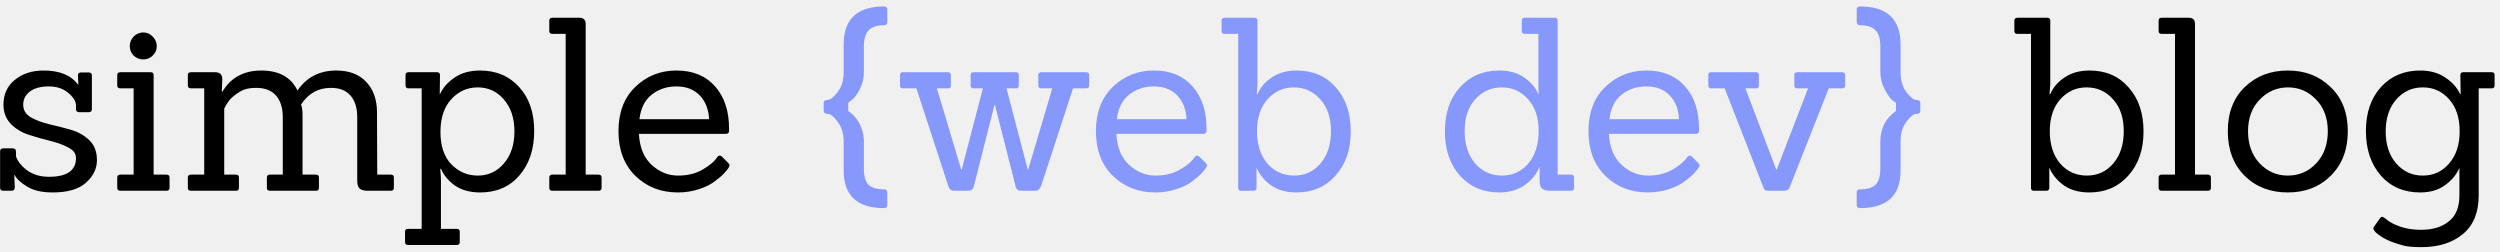
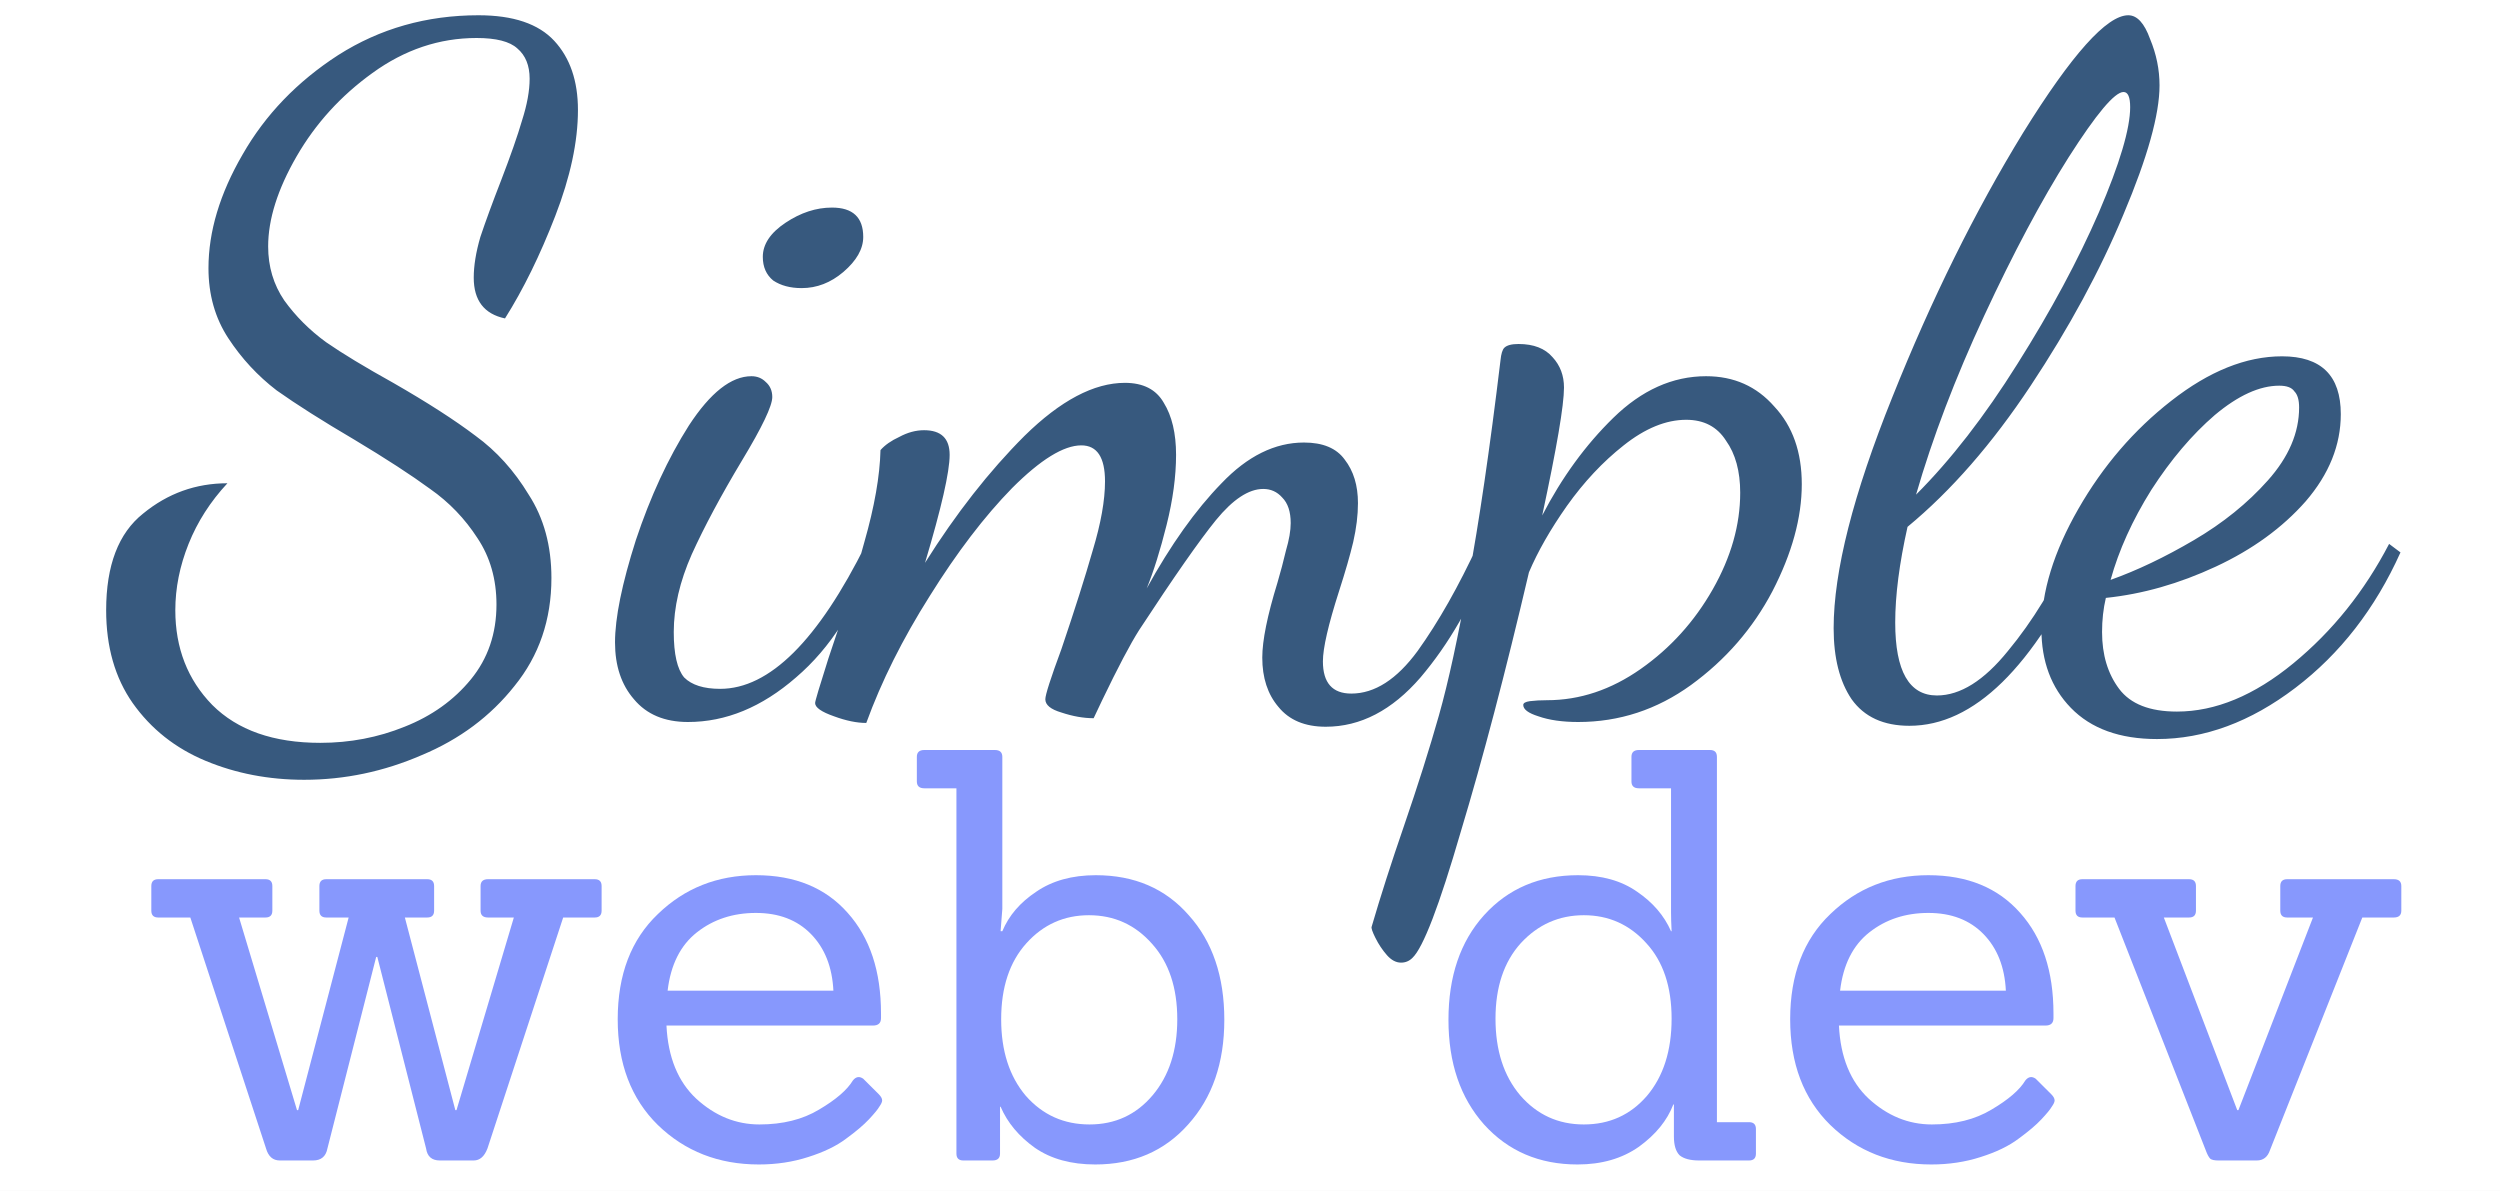
- <svg xmlns="http://www.w3.org/2000/svg" width="249" height="25" viewBox="0 0 249 25" fill="none">
-   <path d="M5.24 19.168C4.168 19.168 3.312 18.968 2.672 18.568C2.032 18.168 1.632 17.792 1.472 17.44H1.424C1.456 18.224 1.472 18.64 1.472 18.688C1.472 18.896 1.36 19 1.136 19H0.32C0.112 19 0.008 18.896 0.008 18.688V15.088C0.008 14.88 0.112 14.776 0.32 14.776H1.256C1.48 14.776 1.592 14.88 1.592 15.088V15.568C1.752 16.048 2.088 16.488 2.6 16.888C3.208 17.368 3.968 17.608 4.88 17.608C6.672 17.608 7.568 16.984 7.568 15.736C7.568 15.304 7.32 14.96 6.824 14.704C6.328 14.432 5.72 14.208 5 14.032C4.296 13.856 3.592 13.656 2.888 13.432C2.184 13.208 1.584 12.848 1.088 12.352C0.592 11.84 0.344 11.2 0.344 10.432C0.344 9.392 0.72 8.568 1.472 7.96C2.224 7.336 3.184 7.024 4.352 7.024C5.936 7.024 7.072 7.488 7.76 8.416H7.808C7.776 7.84 7.76 7.544 7.76 7.528C7.76 7.32 7.864 7.216 8.072 7.216H8.84C9.048 7.216 9.152 7.32 9.152 7.528V10.864C9.152 11.072 9.048 11.176 8.84 11.176H7.904C7.68 11.176 7.568 11.072 7.568 10.864V10.528C7.568 10.096 7.312 9.672 6.8 9.256C6.304 8.824 5.656 8.608 4.856 8.608C4.056 8.608 3.432 8.776 2.984 9.112C2.536 9.448 2.312 9.888 2.312 10.432C2.312 10.96 2.56 11.376 3.056 11.68C3.568 11.968 4.184 12.2 4.904 12.376C5.624 12.536 6.344 12.72 7.064 12.928C7.784 13.136 8.392 13.48 8.888 13.96C9.4 14.44 9.656 15.104 9.656 15.952C9.656 16.8 9.288 17.552 8.552 18.208C7.832 18.848 6.728 19.168 5.24 19.168ZM16.574 19H11.99C11.782 19 11.678 18.904 11.678 18.712V17.68C11.678 17.488 11.782 17.392 11.99 17.392H13.31V8.8H11.99C11.782 8.8 11.678 8.704 11.678 8.512V7.48C11.678 7.288 11.782 7.192 11.99 7.192H15.014C15.206 7.192 15.302 7.288 15.302 7.48V17.392H16.574C16.782 17.392 16.886 17.488 16.886 17.68V18.712C16.886 18.904 16.782 19 16.574 19ZM15.206 3.64C15.478 3.912 15.614 4.232 15.614 4.6C15.614 4.968 15.478 5.28 15.206 5.536C14.95 5.792 14.638 5.92 14.27 5.92C13.902 5.92 13.582 5.792 13.31 5.536C13.054 5.28 12.926 4.968 12.926 4.6C12.926 4.232 13.054 3.912 13.31 3.64C13.582 3.368 13.902 3.232 14.27 3.232C14.638 3.232 14.95 3.368 15.206 3.64ZM38.917 19H36.637C36.269 19 35.997 18.928 35.821 18.784C35.661 18.624 35.581 18.36 35.581 17.992V11.68C35.581 10.752 35.357 10.032 34.909 9.52C34.477 9.008 33.829 8.752 32.965 8.752C31.701 8.752 30.709 9.304 29.989 10.408C30.085 10.696 30.133 11.016 30.133 11.368V17.392H31.477C31.669 17.392 31.765 17.488 31.765 17.68V18.712C31.765 18.904 31.669 19 31.477 19H26.893C26.685 19 26.581 18.904 26.581 18.712V17.68C26.581 17.488 26.685 17.392 26.893 17.392H28.165V11.68C28.165 10.752 27.941 10.032 27.493 9.52C27.045 9.008 26.389 8.752 25.525 8.752C24.869 8.752 24.365 8.856 24.013 9.064C23.677 9.256 23.421 9.432 23.245 9.592C23.069 9.736 22.925 9.88 22.813 10.024C22.621 10.28 22.461 10.544 22.333 10.816V17.392H23.509C23.701 17.392 23.797 17.488 23.797 17.68V18.712C23.797 18.904 23.701 19 23.509 19H19.021C18.813 19 18.709 18.904 18.709 18.712V17.68C18.709 17.488 18.813 17.392 19.021 17.392H20.341V8.8H19.021C18.813 8.8 18.709 8.704 18.709 8.512V7.48C18.709 7.288 18.813 7.192 19.021 7.192H21.373C21.645 7.192 21.837 7.248 21.949 7.36C22.077 7.456 22.141 7.64 22.141 7.912L22.093 9.112H22.165C22.997 7.72 24.285 7.024 26.029 7.024C27.789 7.024 28.989 7.688 29.629 9.016C30.541 7.688 31.829 7.024 33.493 7.024C34.773 7.024 35.765 7.4 36.469 8.152C37.189 8.904 37.549 9.92 37.549 11.2L37.573 17.392H38.917C39.125 17.392 39.229 17.488 39.229 17.68V18.712C39.229 18.904 39.125 19 38.917 19ZM45.478 24.4H40.654C40.446 24.4 40.342 24.304 40.342 24.112V23.08C40.342 22.888 40.446 22.792 40.654 22.792H41.998V8.8H40.702C40.494 8.8 40.39 8.704 40.39 8.512V7.48C40.39 7.288 40.494 7.192 40.702 7.192H43.51C43.718 7.192 43.822 7.288 43.822 7.48L43.798 9.376H43.822C44.126 8.72 44.614 8.168 45.286 7.72C45.974 7.256 46.814 7.024 47.806 7.024C49.422 7.024 50.726 7.576 51.718 8.68C52.71 9.768 53.206 11.224 53.206 13.048C53.206 14.856 52.718 16.328 51.742 17.464C50.766 18.6 49.462 19.168 47.83 19.168C46.838 19.168 46.006 18.944 45.334 18.496C44.678 18.032 44.206 17.472 43.918 16.816H43.846C43.894 17.328 43.918 17.696 43.918 17.92V22.792H45.478C45.686 22.792 45.79 22.888 45.79 23.08V24.112C45.79 24.304 45.686 24.4 45.478 24.4ZM43.87 13.144C43.87 14.536 44.23 15.608 44.95 16.36C45.686 17.112 46.566 17.488 47.59 17.488C48.63 17.488 49.494 17.088 50.182 16.288C50.886 15.472 51.238 14.408 51.238 13.096C51.238 11.768 50.886 10.704 50.182 9.904C49.494 9.104 48.63 8.704 47.59 8.704C46.55 8.704 45.67 9.096 44.95 9.88C44.23 10.664 43.87 11.752 43.87 13.144ZM59.605 19H55.021C54.813 19 54.709 18.904 54.709 18.712V17.68C54.709 17.488 54.813 17.392 55.021 17.392H56.341V3.376H55.021C54.813 3.376 54.709 3.28 54.709 3.088V2.056C54.709 1.864 54.813 1.768 55.021 1.768H57.685C58.117 1.768 58.333 1.968 58.333 2.368V17.392H59.605C59.813 17.392 59.917 17.488 59.917 17.68V18.712C59.917 18.904 59.813 19 59.605 19ZM72.279 13.336H63.639C63.703 14.664 64.12 15.688 64.888 16.408C65.671 17.128 66.552 17.488 67.528 17.488C68.504 17.488 69.335 17.28 70.023 16.864C70.728 16.448 71.2 16.04 71.439 15.64C71.567 15.48 71.712 15.456 71.871 15.568L72.519 16.216C72.615 16.312 72.663 16.4 72.663 16.48C72.663 16.544 72.624 16.632 72.543 16.744C72.48 16.856 72.335 17.032 72.112 17.272C71.888 17.512 71.567 17.784 71.151 18.088C70.751 18.392 70.224 18.648 69.567 18.856C68.927 19.064 68.24 19.168 67.504 19.168C65.823 19.168 64.415 18.616 63.279 17.512C62.16 16.408 61.599 14.928 61.599 13.072C61.599 11.2 62.16 9.728 63.279 8.656C64.4 7.568 65.767 7.024 67.383 7.024C69.016 7.024 70.296 7.552 71.224 8.608C72.151 9.648 72.615 11.056 72.615 12.832C72.615 12.896 72.615 12.96 72.615 13.024C72.615 13.232 72.504 13.336 72.279 13.336ZM70.624 11.872C70.576 10.88 70.263 10.088 69.688 9.496C69.112 8.904 68.344 8.608 67.383 8.608C66.424 8.608 65.6 8.88 64.912 9.424C64.224 9.968 63.816 10.784 63.688 11.872H70.624ZM203.799 19H202.575C202.383 19 202.287 18.904 202.287 18.712V3.376H200.943C200.735 3.376 200.631 3.28 200.631 3.088V2.056C200.631 1.864 200.735 1.768 200.943 1.768H203.895C204.103 1.768 204.207 1.864 204.207 2.056V8.44L204.135 9.376H204.207C204.479 8.72 204.951 8.168 205.623 7.72C206.295 7.256 207.127 7.024 208.119 7.024C209.735 7.024 211.031 7.584 212.007 8.704C212.999 9.808 213.495 11.272 213.495 13.096C213.495 14.904 212.991 16.368 211.983 17.488C210.991 18.608 209.695 19.168 208.095 19.168C207.087 19.168 206.247 18.936 205.575 18.472C204.903 17.992 204.423 17.416 204.135 16.744H204.111V18.712C204.111 18.904 204.007 19 203.799 19ZM204.159 13.072C204.159 14.4 204.503 15.472 205.191 16.288C205.895 17.088 206.783 17.488 207.855 17.488C208.927 17.488 209.807 17.08 210.495 16.264C211.183 15.448 211.527 14.384 211.527 13.072C211.527 11.744 211.175 10.688 210.471 9.904C209.767 9.104 208.887 8.704 207.831 8.704C206.791 8.704 205.919 9.096 205.215 9.88C204.511 10.664 204.159 11.728 204.159 13.072ZM219.894 19H215.31C215.102 19 214.998 18.904 214.998 18.712V17.68C214.998 17.488 215.102 17.392 215.31 17.392H216.63V3.376H215.31C215.102 3.376 214.998 3.28 214.998 3.088V2.056C214.998 1.864 215.102 1.768 215.31 1.768H217.974C218.406 1.768 218.622 1.968 218.622 2.368V17.392H219.894C220.102 17.392 220.206 17.488 220.206 17.68V18.712C220.206 18.904 220.102 19 219.894 19ZM232.161 17.488C231.041 18.608 229.609 19.168 227.865 19.168C226.121 19.168 224.689 18.616 223.569 17.512C222.449 16.392 221.889 14.912 221.889 13.072C221.889 11.216 222.457 9.744 223.593 8.656C224.729 7.568 226.153 7.024 227.865 7.024C229.593 7.024 231.017 7.576 232.137 8.68C233.273 9.768 233.841 11.232 233.841 13.072C233.841 14.896 233.281 16.368 232.161 17.488ZM223.905 13.072C223.905 14.384 224.289 15.448 225.057 16.264C225.825 17.08 226.761 17.488 227.865 17.488C228.985 17.488 229.929 17.08 230.697 16.264C231.465 15.448 231.849 14.384 231.849 13.072C231.849 11.76 231.457 10.704 230.673 9.904C229.905 9.104 228.977 8.704 227.889 8.704C226.801 8.704 225.865 9.104 225.081 9.904C224.297 10.704 223.905 11.76 223.905 13.072ZM241.166 24.616C240.366 24.616 239.758 24.56 239.342 24.448C238.942 24.336 238.614 24.232 238.358 24.136C238.118 24.056 237.91 23.968 237.734 23.872C237.558 23.792 237.39 23.704 237.23 23.608C236.526 23.144 236.262 22.808 236.438 22.6L237.062 21.712C237.158 21.568 237.294 21.56 237.47 21.688C237.486 21.688 237.534 21.72 237.614 21.784C237.71 21.864 237.798 21.936 237.878 22C237.974 22.064 238.094 22.136 238.238 22.216C238.398 22.312 238.574 22.392 238.766 22.456C238.958 22.536 239.166 22.608 239.39 22.672C239.918 22.816 240.502 22.888 241.142 22.888C242.294 22.888 243.214 22.608 243.902 22.048C244.606 21.504 244.958 20.64 244.958 19.456V16.72C244.67 17.392 244.19 17.968 243.518 18.448C242.862 18.928 242.038 19.168 241.046 19.168C239.414 19.168 238.102 18.6 237.11 17.464C236.134 16.328 235.646 14.856 235.646 13.048C235.646 11.24 236.142 9.784 237.134 8.68C238.142 7.576 239.446 7.024 241.046 7.024C242.038 7.024 242.87 7.256 243.542 7.72C244.23 8.168 244.726 8.72 245.03 9.376H245.078L245.054 7.48C245.054 7.288 245.15 7.192 245.342 7.192H248.174C248.366 7.192 248.462 7.288 248.462 7.48V8.512C248.462 8.704 248.366 8.8 248.174 8.8H246.878V19.456C246.878 21.168 246.35 22.456 245.294 23.32C244.254 24.184 242.878 24.616 241.166 24.616ZM237.614 13.096C237.614 14.408 237.966 15.472 238.67 16.288C239.374 17.088 240.254 17.488 241.31 17.488C242.366 17.488 243.238 17.088 243.926 16.288C244.63 15.488 244.982 14.416 244.982 13.072C244.982 11.728 244.63 10.664 243.926 9.88C243.238 9.096 242.366 8.704 241.31 8.704C240.254 8.704 239.374 9.104 238.67 9.904C237.966 10.704 237.614 11.768 237.614 13.096Z" fill="black" />
-   <path d="M88.373 19.168V20.416C88.373 20.624 88.269 20.728 88.061 20.728C85.373 20.728 84.029 19.48 84.029 16.984V14.104C84.029 13.304 83.829 12.648 83.429 12.136C83.045 11.608 82.717 11.344 82.445 11.344C82.173 11.344 82.037 11.232 82.037 11.008V10.264C82.037 10.056 82.173 9.952 82.445 9.952C82.717 9.936 83.045 9.672 83.429 9.16C83.829 8.648 84.029 7.984 84.029 7.168V4.432C84.029 1.904 85.373 0.64 88.061 0.64C88.269 0.64 88.373 0.744 88.373 0.952V2.2C88.373 2.408 88.269 2.512 88.061 2.512C87.357 2.512 86.845 2.68 86.525 3.016C86.205 3.336 86.045 3.864 86.045 4.6V7.144C86.045 7.784 85.909 8.36 85.637 8.872C85.381 9.384 85.125 9.736 84.869 9.928L84.485 10.24V11.056C85.157 11.504 85.621 12.152 85.877 13C85.989 13.352 86.045 13.728 86.045 14.128V16.816C86.045 17.552 86.197 18.08 86.501 18.4C86.821 18.704 87.341 18.856 88.061 18.856C88.269 18.856 88.373 18.96 88.373 19.168ZM103.129 19H101.713C101.377 19 101.185 18.832 101.137 18.496L99.097 10.456H99.049L97.009 18.496C96.945 18.832 96.745 19 96.409 19H95.017C94.729 19 94.537 18.832 94.441 18.496L91.273 8.8H89.929C89.737 8.8 89.641 8.704 89.641 8.512V7.48C89.641 7.288 89.737 7.192 89.929 7.192H94.417C94.609 7.192 94.705 7.288 94.705 7.48V8.512C94.705 8.704 94.609 8.8 94.417 8.8H93.313L95.737 16.888H95.785L97.897 8.8H96.961C96.769 8.8 96.673 8.704 96.673 8.512V7.48C96.673 7.288 96.769 7.192 96.961 7.192H101.185C101.377 7.192 101.473 7.288 101.473 7.48V8.512C101.473 8.704 101.377 8.8 101.185 8.8H100.249L102.361 16.888H102.409L104.809 8.8H103.729C103.521 8.8 103.417 8.704 103.417 8.512V7.48C103.417 7.288 103.521 7.192 103.729 7.192H108.193C108.385 7.192 108.481 7.288 108.481 7.48V8.512C108.481 8.704 108.385 8.8 108.193 8.8H106.873L103.705 18.496C103.577 18.832 103.385 19 103.129 19ZM119.834 13.336H111.194C111.258 14.664 111.674 15.688 112.442 16.408C113.226 17.128 114.106 17.488 115.082 17.488C116.058 17.488 116.89 17.28 117.578 16.864C118.282 16.448 118.754 16.04 118.994 15.64C119.122 15.48 119.266 15.456 119.426 15.568L120.074 16.216C120.17 16.312 120.218 16.4 120.218 16.48C120.218 16.544 120.178 16.632 120.098 16.744C120.034 16.856 119.89 17.032 119.666 17.272C119.442 17.512 119.122 17.784 118.706 18.088C118.306 18.392 117.778 18.648 117.122 18.856C116.482 19.064 115.794 19.168 115.058 19.168C113.378 19.168 111.97 18.616 110.834 17.512C109.714 16.408 109.154 14.928 109.154 13.072C109.154 11.2 109.714 9.728 110.834 8.656C111.954 7.568 113.322 7.024 114.938 7.024C116.57 7.024 117.85 7.552 118.778 8.608C119.706 9.648 120.17 11.056 120.17 12.832C120.17 12.896 120.17 12.96 120.17 13.024C120.17 13.232 120.058 13.336 119.834 13.336ZM118.178 11.872C118.13 10.88 117.818 10.088 117.242 9.496C116.666 8.904 115.898 8.608 114.938 8.608C113.978 8.608 113.154 8.88 112.466 9.424C111.778 9.968 111.37 10.784 111.242 11.872H118.178ZM124.838 19H123.614C123.422 19 123.326 18.904 123.326 18.712V3.376H121.982C121.774 3.376 121.67 3.28 121.67 3.088V2.056C121.67 1.864 121.774 1.768 121.982 1.768H124.934C125.142 1.768 125.246 1.864 125.246 2.056V8.44L125.174 9.376H125.246C125.518 8.72 125.99 8.168 126.662 7.72C127.334 7.256 128.166 7.024 129.158 7.024C130.774 7.024 132.07 7.584 133.046 8.704C134.038 9.808 134.534 11.272 134.534 13.096C134.534 14.904 134.03 16.368 133.022 17.488C132.03 18.608 130.734 19.168 129.134 19.168C128.126 19.168 127.286 18.936 126.614 18.472C125.942 17.992 125.462 17.416 125.174 16.744H125.15V18.712C125.15 18.904 125.046 19 124.838 19ZM125.198 13.072C125.198 14.4 125.542 15.472 126.23 16.288C126.934 17.088 127.822 17.488 128.894 17.488C129.966 17.488 130.846 17.08 131.534 16.264C132.222 15.448 132.566 14.384 132.566 13.072C132.566 11.744 132.214 10.688 131.51 9.904C130.806 9.104 129.926 8.704 128.87 8.704C127.83 8.704 126.958 9.096 126.254 9.88C125.55 10.664 125.198 11.728 125.198 13.072ZM156.488 19H154.4C154.032 19 153.76 18.928 153.584 18.784C153.424 18.624 153.344 18.36 153.344 17.992V16.648H153.32C153.064 17.32 152.584 17.912 151.88 18.424C151.176 18.92 150.32 19.168 149.312 19.168C147.712 19.168 146.408 18.608 145.4 17.488C144.408 16.368 143.912 14.904 143.912 13.096C143.912 11.272 144.408 9.808 145.4 8.704C146.408 7.584 147.72 7.024 149.336 7.024C150.328 7.024 151.152 7.256 151.808 7.72C152.464 8.168 152.936 8.72 153.224 9.376H153.248C153.232 9.056 153.224 8.792 153.224 8.584V3.376H151.88C151.672 3.376 151.568 3.28 151.568 3.088V2.056C151.568 1.864 151.672 1.768 151.88 1.768H154.856C155.048 1.768 155.144 1.864 155.144 2.056V17.392H156.488C156.68 17.392 156.776 17.488 156.776 17.68V18.712C156.776 18.904 156.68 19 156.488 19ZM145.88 13.048C145.88 14.376 146.224 15.448 146.912 16.264C147.616 17.08 148.504 17.488 149.576 17.488C150.648 17.488 151.528 17.088 152.216 16.288C152.904 15.472 153.248 14.392 153.248 13.048C153.248 11.704 152.896 10.648 152.192 9.88C151.488 9.096 150.616 8.704 149.576 8.704C148.536 8.704 147.656 9.096 146.936 9.88C146.232 10.664 145.88 11.72 145.88 13.048ZM168.889 13.336H160.249C160.313 14.664 160.729 15.688 161.497 16.408C162.281 17.128 163.161 17.488 164.137 17.488C165.113 17.488 165.945 17.28 166.633 16.864C167.337 16.448 167.809 16.04 168.049 15.64C168.177 15.48 168.321 15.456 168.481 15.568L169.129 16.216C169.225 16.312 169.273 16.4 169.273 16.48C169.273 16.544 169.233 16.632 169.153 16.744C169.089 16.856 168.945 17.032 168.721 17.272C168.497 17.512 168.177 17.784 167.761 18.088C167.361 18.392 166.833 18.648 166.177 18.856C165.537 19.064 164.849 19.168 164.113 19.168C162.433 19.168 161.025 18.616 159.889 17.512C158.769 16.408 158.209 14.928 158.209 13.072C158.209 11.2 158.769 9.728 159.889 8.656C161.009 7.568 162.377 7.024 163.993 7.024C165.625 7.024 166.905 7.552 167.833 8.608C168.761 9.648 169.225 11.056 169.225 12.832C169.225 12.896 169.225 12.96 169.225 13.024C169.225 13.232 169.113 13.336 168.889 13.336ZM167.233 11.872C167.185 10.88 166.873 10.088 166.297 9.496C165.721 8.904 164.953 8.608 163.993 8.608C163.033 8.608 162.209 8.88 161.521 9.424C160.833 9.968 160.425 10.784 160.297 11.872H167.233ZM177.73 19H176.122C175.962 19 175.85 18.976 175.786 18.928C175.722 18.864 175.658 18.744 175.594 18.568L171.778 8.8H170.434C170.242 8.8 170.146 8.704 170.146 8.512V7.48C170.146 7.288 170.242 7.192 170.434 7.192H174.898C175.09 7.192 175.186 7.288 175.186 7.48V8.512C175.186 8.704 175.09 8.8 174.898 8.8H173.842L176.914 16.888H176.962L180.082 8.8H179.002C178.81 8.8 178.714 8.704 178.714 8.512V7.48C178.714 7.288 178.81 7.192 179.002 7.192H183.466C183.674 7.192 183.778 7.288 183.778 7.48V8.512C183.778 8.704 183.674 8.8 183.466 8.8H182.146L178.282 18.568C178.186 18.856 178.002 19 177.73 19ZM187.28 14.128C187.28 12.8 187.8 11.776 188.84 11.056V10.24C188.728 10.176 188.584 10.072 188.408 9.928C188.232 9.768 188 9.424 187.712 8.896C187.424 8.368 187.28 7.784 187.28 7.144V4.6C187.28 3.864 187.12 3.336 186.8 3.016C186.48 2.68 185.968 2.512 185.264 2.512C185.04 2.512 184.928 2.408 184.928 2.2V0.952C184.928 0.744 185.04 0.64 185.264 0.64C187.952 0.64 189.296 1.904 189.296 4.432V7.168C189.296 7.984 189.488 8.648 189.872 9.16C190.256 9.672 190.584 9.936 190.856 9.952C191.128 9.952 191.264 10.056 191.264 10.264V11.008C191.264 11.232 191.128 11.344 190.856 11.344C190.6 11.344 190.272 11.608 189.872 12.136C189.488 12.648 189.296 13.304 189.296 14.104V16.984C189.296 19.48 187.952 20.728 185.264 20.728C185.04 20.728 184.928 20.624 184.928 20.416V19.168C184.928 18.96 185.04 18.856 185.264 18.856C185.968 18.856 186.48 18.704 186.8 18.4C187.12 18.08 187.28 17.552 187.28 16.816V14.128Z" fill="#8798FD" />
+ <svg xmlns="http://www.w3.org/2000/svg" width="380" height="181" viewBox="0 0 380 181" fill="none">
+   <g clip-path="url(#clip0)">
+     <rect width="380" height="181" fill="white" />
+     <path d="M46.232 118.528C40.856 118.528 35.864 117.568 31.256 115.648C26.648 113.728 22.952 110.8 20.168 106.864C17.48 103.024 16.136 98.32 16.136 92.752C16.136 85.936 18.008 81.04 21.752 78.064C25.496 74.992 29.768 73.456 34.568 73.456C31.976 76.24 30.008 79.312 28.664 82.672C27.32 86.032 26.648 89.392 26.648 92.752C26.648 98.512 28.52 103.312 32.264 107.152C36.104 110.992 41.576 112.912 48.68 112.912C53.192 112.912 57.464 112.096 61.496 110.464C65.624 108.832 68.984 106.432 71.576 103.264C74.168 100.096 75.464 96.304 75.464 91.888C75.464 88.048 74.504 84.688 72.584 81.808C70.664 78.832 68.264 76.336 65.384 74.32C62.504 72.208 58.664 69.712 53.864 66.832C48.968 63.952 45.032 61.456 42.056 59.344C39.176 57.136 36.728 54.496 34.712 51.424C32.696 48.352 31.688 44.8 31.688 40.768C31.688 35.2 33.416 29.44 36.872 23.488C40.328 17.44 45.176 12.4 51.416 8.368C57.752 4.336 64.856 2.32 72.728 2.32C78.008 2.32 81.848 3.616 84.248 6.208C86.648 8.8 87.848 12.304 87.848 16.72C87.848 21.52 86.696 26.896 84.392 32.848C82.088 38.8 79.544 43.984 76.76 48.4C73.592 47.728 72.008 45.664 72.008 42.208C72.008 40.384 72.344 38.32 73.016 36.016C73.784 33.712 74.84 30.832 76.184 27.376C77.624 23.632 78.68 20.608 79.352 18.304C80.12 15.904 80.504 13.792 80.504 11.968C80.504 9.952 79.88 8.416 78.632 7.36C77.48 6.304 75.416 5.776 72.44 5.776C66.776 5.776 61.496 7.552 56.6 11.104C51.8 14.56 47.96 18.784 45.08 23.776C42.2 28.768 40.76 33.328 40.76 37.456C40.76 40.528 41.576 43.264 43.208 45.664C44.936 48.064 47.048 50.176 49.544 52C52.04 53.728 55.448 55.792 59.768 58.192C64.952 61.168 69.128 63.856 72.296 66.256C75.464 68.56 78.152 71.536 80.36 75.184C82.664 78.736 83.816 82.96 83.816 87.856C83.816 94.192 81.944 99.664 78.2 104.272C74.552 108.88 69.848 112.384 64.088 114.784C58.328 117.28 52.376 118.528 46.232 118.528ZM121.851 43.792C120.123 43.792 118.683 43.408 117.531 42.64C116.475 41.776 115.947 40.576 115.947 39.04C115.947 37.12 117.099 35.392 119.403 33.856C121.707 32.32 124.059 31.552 126.459 31.552C129.627 31.552 131.211 33.04 131.211 36.016C131.211 37.84 130.203 39.616 128.187 41.344C126.267 42.976 124.155 43.792 121.851 43.792ZM104.571 109.744C101.019 109.744 98.283 108.592 96.363 106.288C94.443 104.08 93.483 101.2 93.483 97.648C93.483 93.904 94.539 88.72 96.651 82.096C98.859 75.472 101.547 69.664 104.715 64.672C107.979 59.68 111.147 57.184 114.219 57.184C115.083 57.184 115.803 57.472 116.379 58.048C117.051 58.624 117.387 59.392 117.387 60.352C117.387 61.696 115.851 64.912 112.779 70C109.611 75.28 107.067 80.032 105.147 84.256C103.323 88.384 102.411 92.32 102.411 96.064C102.411 99.424 102.939 101.728 103.995 102.976C105.147 104.128 106.971 104.704 109.467 104.704C116.955 104.704 124.347 97.36 131.643 82.672L132.939 84.112C130.251 92.176 126.267 98.464 120.987 102.976C115.803 107.488 110.331 109.744 104.571 109.744ZM201.514 110.464C198.346 110.464 195.946 109.456 194.314 107.44C192.682 105.52 191.866 103.024 191.866 99.952C191.866 97.36 192.634 93.568 194.17 88.576C194.65 86.944 195.082 85.312 195.466 83.68C195.946 82.048 196.186 80.656 196.186 79.504C196.186 77.776 195.754 76.48 194.89 75.616C194.122 74.752 193.162 74.32 192.01 74.32C189.802 74.32 187.402 75.904 184.81 79.072C182.314 82.144 178.426 87.712 173.146 95.776C171.802 97.888 169.93 101.44 167.53 106.432L166.234 109.168C164.698 109.168 163.066 108.88 161.338 108.304C159.706 107.824 158.89 107.152 158.89 106.288C158.89 105.616 159.706 103.072 161.338 98.656C163.354 92.704 164.938 87.712 166.09 83.68C167.338 79.552 167.962 76.048 167.962 73.168C167.962 69.52 166.762 67.696 164.362 67.696C161.674 67.696 158.17 69.856 153.85 74.176C149.626 78.496 145.45 83.968 141.322 90.592C137.194 97.12 133.978 103.552 131.674 109.888C130.234 109.888 128.601 109.552 126.777 108.88C124.857 108.208 123.897 107.536 123.897 106.864C123.897 106.576 124.569 104.32 125.913 100.096C128.121 93.664 129.946 87.76 131.386 82.384C132.922 77.008 133.738 72.352 133.834 68.416C134.506 67.648 135.466 66.976 136.714 66.4C137.962 65.728 139.21 65.392 140.458 65.392C143.05 65.392 144.346 66.64 144.346 69.136C144.346 71.728 143.098 77.2 140.602 85.552C145.306 78.064 150.346 71.632 155.722 66.256C161.194 60.88 166.282 58.192 170.986 58.192C173.77 58.192 175.738 59.2 176.89 61.216C178.138 63.232 178.762 65.872 178.762 69.136C178.762 72.4 178.282 75.952 177.322 79.792C176.362 83.632 175.354 86.848 174.298 89.44C177.946 82.816 181.738 77.488 185.674 73.456C189.61 69.328 193.786 67.264 198.202 67.264C201.082 67.264 203.146 68.128 204.394 69.856C205.738 71.584 206.41 73.792 206.41 76.48C206.41 78.304 206.17 80.272 205.69 82.384C205.21 84.4 204.49 86.896 203.53 89.872C201.898 94.96 201.082 98.512 201.082 100.528C201.082 103.792 202.522 105.424 205.402 105.424C208.954 105.424 212.314 103.264 215.482 98.944C218.65 94.528 221.722 89.104 224.698 82.672L226.426 84.688C223.738 91.792 220.234 97.888 215.914 102.976C211.594 107.968 206.794 110.464 201.514 110.464ZM212.959 146.32C212.191 146.32 211.471 145.936 210.799 145.168C210.127 144.4 209.551 143.536 209.071 142.576C208.591 141.616 208.399 141.04 208.495 140.848C209.839 136.24 211.471 131.152 213.391 125.584C215.503 119.44 217.279 113.824 218.719 108.736C220.159 103.648 221.647 96.784 223.183 88.144C224.815 79.408 226.447 68.272 228.079 54.736C228.175 53.776 228.367 53.152 228.655 52.864C229.039 52.48 229.759 52.288 230.815 52.288C233.119 52.288 234.847 52.96 235.999 54.304C237.151 55.552 237.727 57.088 237.727 58.912C237.727 61.6 236.623 68.08 234.415 78.352C237.391 72.592 240.991 67.648 245.215 63.52C249.535 59.296 254.239 57.184 259.327 57.184C263.551 57.184 267.007 58.72 269.695 61.792C272.479 64.768 273.871 68.704 273.871 73.6C273.871 78.688 272.383 84.112 269.407 89.872C266.431 95.536 262.303 100.288 257.023 104.128C251.839 107.872 246.127 109.744 239.887 109.744C237.487 109.744 235.471 109.456 233.839 108.88C232.303 108.4 231.535 107.824 231.535 107.152C231.535 106.864 231.871 106.672 232.543 106.576C233.311 106.48 234.175 106.432 235.135 106.432C240.127 106.432 244.879 104.848 249.391 101.68C253.903 98.512 257.551 94.48 260.335 89.584C263.119 84.688 264.511 79.792 264.511 74.896C264.511 71.632 263.791 68.992 262.351 66.976C261.007 64.864 258.991 63.808 256.303 63.808C253.231 63.808 250.063 65.104 246.799 67.696C243.631 70.192 240.751 73.264 238.159 76.912C235.663 80.464 233.743 83.824 232.399 86.992C228.847 102.16 225.391 115.312 222.031 126.448C218.767 137.68 216.319 144.064 214.687 145.6C214.207 146.08 213.631 146.32 212.959 146.32ZM290.233 110.32C286.297 110.32 283.369 108.976 281.449 106.288C279.625 103.6 278.713 100 278.713 95.488C278.713 86.848 281.689 75.136 287.641 60.352C293.593 45.472 300.217 32.08 307.513 20.176C314.905 8.272 320.233 2.32 323.497 2.32C324.841 2.32 325.945 3.52 326.809 5.92C327.769 8.224 328.249 10.576 328.249 12.976C328.249 17.392 326.425 23.92 322.777 32.56C319.225 41.104 314.521 49.792 308.665 58.624C302.809 67.456 296.569 74.608 289.945 80.08C288.697 85.648 288.073 90.496 288.073 94.624C288.073 102.016 290.185 105.712 294.409 105.712C297.961 105.712 301.561 103.456 305.209 98.944C308.953 94.432 312.265 89.008 315.145 82.672L317.305 83.824C309.049 101.488 300.025 110.32 290.233 110.32ZM291.241 75.184C296.521 69.904 301.657 63.28 306.649 55.312C311.737 47.248 315.865 39.568 319.033 32.272C322.201 24.88 323.785 19.552 323.785 16.288C323.785 14.752 323.449 13.984 322.777 13.984C321.433 13.984 318.649 17.296 314.425 23.92C310.297 30.448 306.025 38.464 301.609 47.968C297.193 57.472 293.737 66.544 291.241 75.184ZM327.865 112.336C322.201 112.336 317.833 110.752 314.761 107.584C311.785 104.512 310.296 100.528 310.296 95.632C310.296 89.968 312.168 83.872 315.913 77.344C319.657 70.816 324.361 65.344 330.025 60.928C335.785 56.416 341.401 54.16 346.873 54.16C352.825 54.16 355.801 57.088 355.801 62.944C355.801 67.648 354.025 72.064 350.473 76.192C346.921 80.224 342.361 83.536 336.793 86.128C331.225 88.72 325.657 90.304 320.089 90.88C319.705 92.512 319.513 94.24 319.513 96.064C319.513 99.52 320.377 102.4 322.105 104.704C323.833 107.008 326.761 108.16 330.889 108.16C336.745 108.16 342.649 105.712 348.601 100.816C354.553 95.92 359.401 89.872 363.145 82.672L364.873 83.968C361.033 92.512 355.705 99.376 348.889 104.56C342.073 109.744 335.065 112.336 327.865 112.336ZM320.809 88.144C324.841 86.704 329.065 84.688 333.48 82.096C337.897 79.504 341.641 76.48 344.713 73.024C347.881 69.472 349.465 65.776 349.465 61.936C349.465 60.784 349.225 59.968 348.745 59.488C348.361 58.912 347.593 58.624 346.441 58.624C343.465 58.624 340.201 60.112 336.649 63.088C333.193 66.064 329.977 69.856 327.001 74.464C324.121 79.072 322.057 83.632 320.809 88.144Z" fill="#37597E" />
+     <path d="M72.002 176.392H66.857C65.637 176.392 64.939 175.783 64.765 174.567L57.353 145.457H57.179L49.768 174.567C49.535 175.783 48.809 176.392 47.588 176.392H42.531C41.485 176.392 40.787 175.783 40.438 174.567L28.929 139.461H24.046C23.349 139.461 23 139.113 23 138.418V134.681C23 133.986 23.349 133.639 24.046 133.639H40.351C41.049 133.639 41.397 133.986 41.397 134.681V138.418C41.397 139.113 41.049 139.461 40.351 139.461H36.34L45.147 168.745H45.321L52.994 139.461H49.593C48.896 139.461 48.547 139.113 48.547 138.418V134.681C48.547 133.986 48.896 133.639 49.593 133.639H64.939C65.637 133.639 65.985 133.986 65.985 134.681V138.418C65.985 139.113 65.637 139.461 64.939 139.461H61.539L69.212 168.745H69.386L78.105 139.461H74.181C73.426 139.461 73.048 139.113 73.048 138.418V134.681C73.048 133.986 73.426 133.639 74.181 133.639H90.399C91.097 133.639 91.445 133.986 91.445 134.681V138.418C91.445 139.113 91.097 139.461 90.399 139.461H85.603L74.094 174.567C73.629 175.783 72.932 176.392 72.002 176.392Z" fill="#8798FD" />
+     <path d="M132.692 155.884H101.303C101.536 160.692 103.047 164.4 105.837 167.007C108.686 169.614 111.883 170.917 115.428 170.917C118.974 170.917 121.997 170.164 124.496 168.658C127.054 167.152 128.769 165.674 129.641 164.226C130.106 163.647 130.629 163.56 131.21 163.966L133.564 166.312C133.913 166.659 134.087 166.978 134.087 167.268C134.087 167.499 133.942 167.818 133.652 168.223C133.419 168.629 132.896 169.266 132.082 170.135C131.268 171.004 130.106 171.989 128.594 173.09C127.141 174.19 125.223 175.117 122.84 175.87C120.515 176.623 118.015 177 115.341 177C109.238 177 104.123 175.001 99.996 171.004C95.927 167.007 93.892 161.648 93.892 154.928C93.892 148.15 95.927 142.821 99.996 138.939C104.065 135 109.034 133.03 114.905 133.03C120.834 133.03 125.485 134.942 128.856 138.766C132.227 142.531 133.913 147.629 133.913 154.059C133.913 154.291 133.913 154.523 133.913 154.754C133.913 155.508 133.506 155.884 132.692 155.884ZM126.676 150.583C126.502 146.992 125.368 144.124 123.276 141.981C121.183 139.837 118.393 138.766 114.905 138.766C111.418 138.766 108.424 139.75 105.925 141.72C103.425 143.69 101.943 146.644 101.478 150.583H126.676Z" fill="#8798FD" />
+     <path d="M150.87 176.392H146.424C145.726 176.392 145.377 176.044 145.377 175.349V119.822H140.495C139.739 119.822 139.361 119.474 139.361 118.779V115.043C139.361 114.348 139.739 114 140.495 114H151.219C151.975 114 152.353 114.348 152.353 115.043V138.157L152.091 141.546H152.353C153.341 139.171 155.056 137.172 157.497 135.55C159.938 133.87 162.961 133.03 166.565 133.03C172.436 133.03 177.144 135.058 180.69 139.113C184.294 143.11 186.096 148.411 186.096 155.015C186.096 161.561 184.265 166.862 180.603 170.917C176.999 174.972 172.291 177 166.478 177C162.816 177 159.764 176.16 157.323 174.48C154.881 172.742 153.137 170.657 152.091 168.223H152.004V175.349C152.004 176.044 151.626 176.392 150.87 176.392ZM152.178 154.928C152.178 159.737 153.428 163.618 155.928 166.572C158.485 169.469 161.711 170.917 165.606 170.917C169.5 170.917 172.697 169.44 175.197 166.486C177.696 163.531 178.946 159.679 178.946 154.928C178.946 150.12 177.667 146.297 175.11 143.458C172.552 140.561 169.355 139.113 165.519 139.113C161.74 139.113 158.572 140.532 156.015 143.371C153.457 146.21 152.178 150.062 152.178 154.928Z" fill="#8798FD" />
+     <path d="M265.855 176.392H258.269C256.932 176.392 255.944 176.131 255.305 175.61C254.724 175.03 254.433 174.074 254.433 172.742V167.876H254.346C253.416 170.309 251.672 172.452 249.114 174.306C246.557 176.102 243.447 177 239.785 177C233.972 177 229.235 174.972 225.573 170.917C221.969 166.862 220.167 161.561 220.167 155.015C220.167 148.411 221.969 143.11 225.573 139.113C229.235 135.058 234.001 133.03 239.872 133.03C243.476 133.03 246.469 133.87 248.853 135.55C251.236 137.172 252.951 139.171 253.997 141.546H254.084C254.026 140.388 253.997 139.432 253.997 138.679V119.822H249.114C248.359 119.822 247.981 119.474 247.981 118.779V115.043C247.981 114.348 248.359 114 249.114 114H259.926C260.624 114 260.972 114.348 260.972 115.043V170.57H265.855C266.553 170.57 266.901 170.917 266.901 171.612V175.349C266.901 176.044 266.553 176.392 265.855 176.392ZM227.316 154.841C227.316 159.65 228.566 163.531 231.066 166.486C233.623 169.44 236.849 170.917 240.744 170.917C244.638 170.917 247.835 169.469 250.335 166.572C252.834 163.618 254.084 159.708 254.084 154.841C254.084 149.975 252.805 146.152 250.248 143.371C247.69 140.532 244.522 139.113 240.744 139.113C236.966 139.113 233.769 140.532 231.153 143.371C228.595 146.21 227.316 150.033 227.316 154.841Z" fill="#8798FD" />
+     <path d="M310.907 155.884H279.518C279.751 160.692 281.262 164.4 284.052 167.007C286.9 169.614 290.097 170.917 293.643 170.917C297.189 170.917 300.212 170.164 302.711 168.658C305.269 167.152 306.984 165.674 307.855 164.226C308.32 163.647 308.844 163.56 309.425 163.966L311.779 166.312C312.128 166.659 312.302 166.978 312.302 167.268C312.302 167.499 312.157 167.818 311.866 168.223C311.634 168.629 311.111 169.266 310.297 170.135C309.483 171.004 308.32 171.989 306.809 173.09C305.356 174.19 303.438 175.117 301.055 175.87C298.729 176.623 296.23 177 293.556 177C287.453 177 282.337 175.001 278.21 171.004C274.141 167.007 272.107 161.648 272.107 154.928C272.107 148.15 274.141 142.821 278.21 138.939C282.279 135 287.249 133.03 293.12 133.03C299.049 133.03 303.699 134.942 307.071 138.766C310.442 142.531 312.128 147.629 312.128 154.059C312.128 154.291 312.128 154.523 312.128 154.754C312.128 155.508 311.721 155.884 310.907 155.884ZM304.891 150.583C304.717 146.992 303.583 144.124 301.49 141.981C299.398 139.837 296.608 138.766 293.12 138.766C289.632 138.766 286.639 139.75 284.139 141.72C281.64 143.69 280.158 146.644 279.693 150.583H304.891Z" fill="#8798FD" />
+     <path d="M343.028 176.392H337.186C336.605 176.392 336.198 176.305 335.965 176.131C335.733 175.899 335.5 175.465 335.268 174.828L321.404 139.461H316.521C315.824 139.461 315.475 139.113 315.475 138.418V134.681C315.475 133.986 315.824 133.639 316.521 133.639H332.739C333.437 133.639 333.785 133.986 333.785 134.681V138.418C333.785 139.113 333.437 139.461 332.739 139.461H328.903L340.063 168.745H340.238L351.573 139.461H347.649C346.951 139.461 346.603 139.113 346.603 138.418V134.681C346.603 133.986 346.951 133.639 347.649 133.639H363.866C364.622 133.639 365 133.986 365 134.681V138.418C365 139.113 364.622 139.461 363.866 139.461H359.071L345.033 174.828C344.684 175.87 344.016 176.392 343.028 176.392Z" fill="#8798FD" />
+   </g>
+   <defs>
+     <clipPath id="clip0">
+       <rect width="380" height="181" fill="white" />
+     </clipPath>
+   </defs>
</svg>
